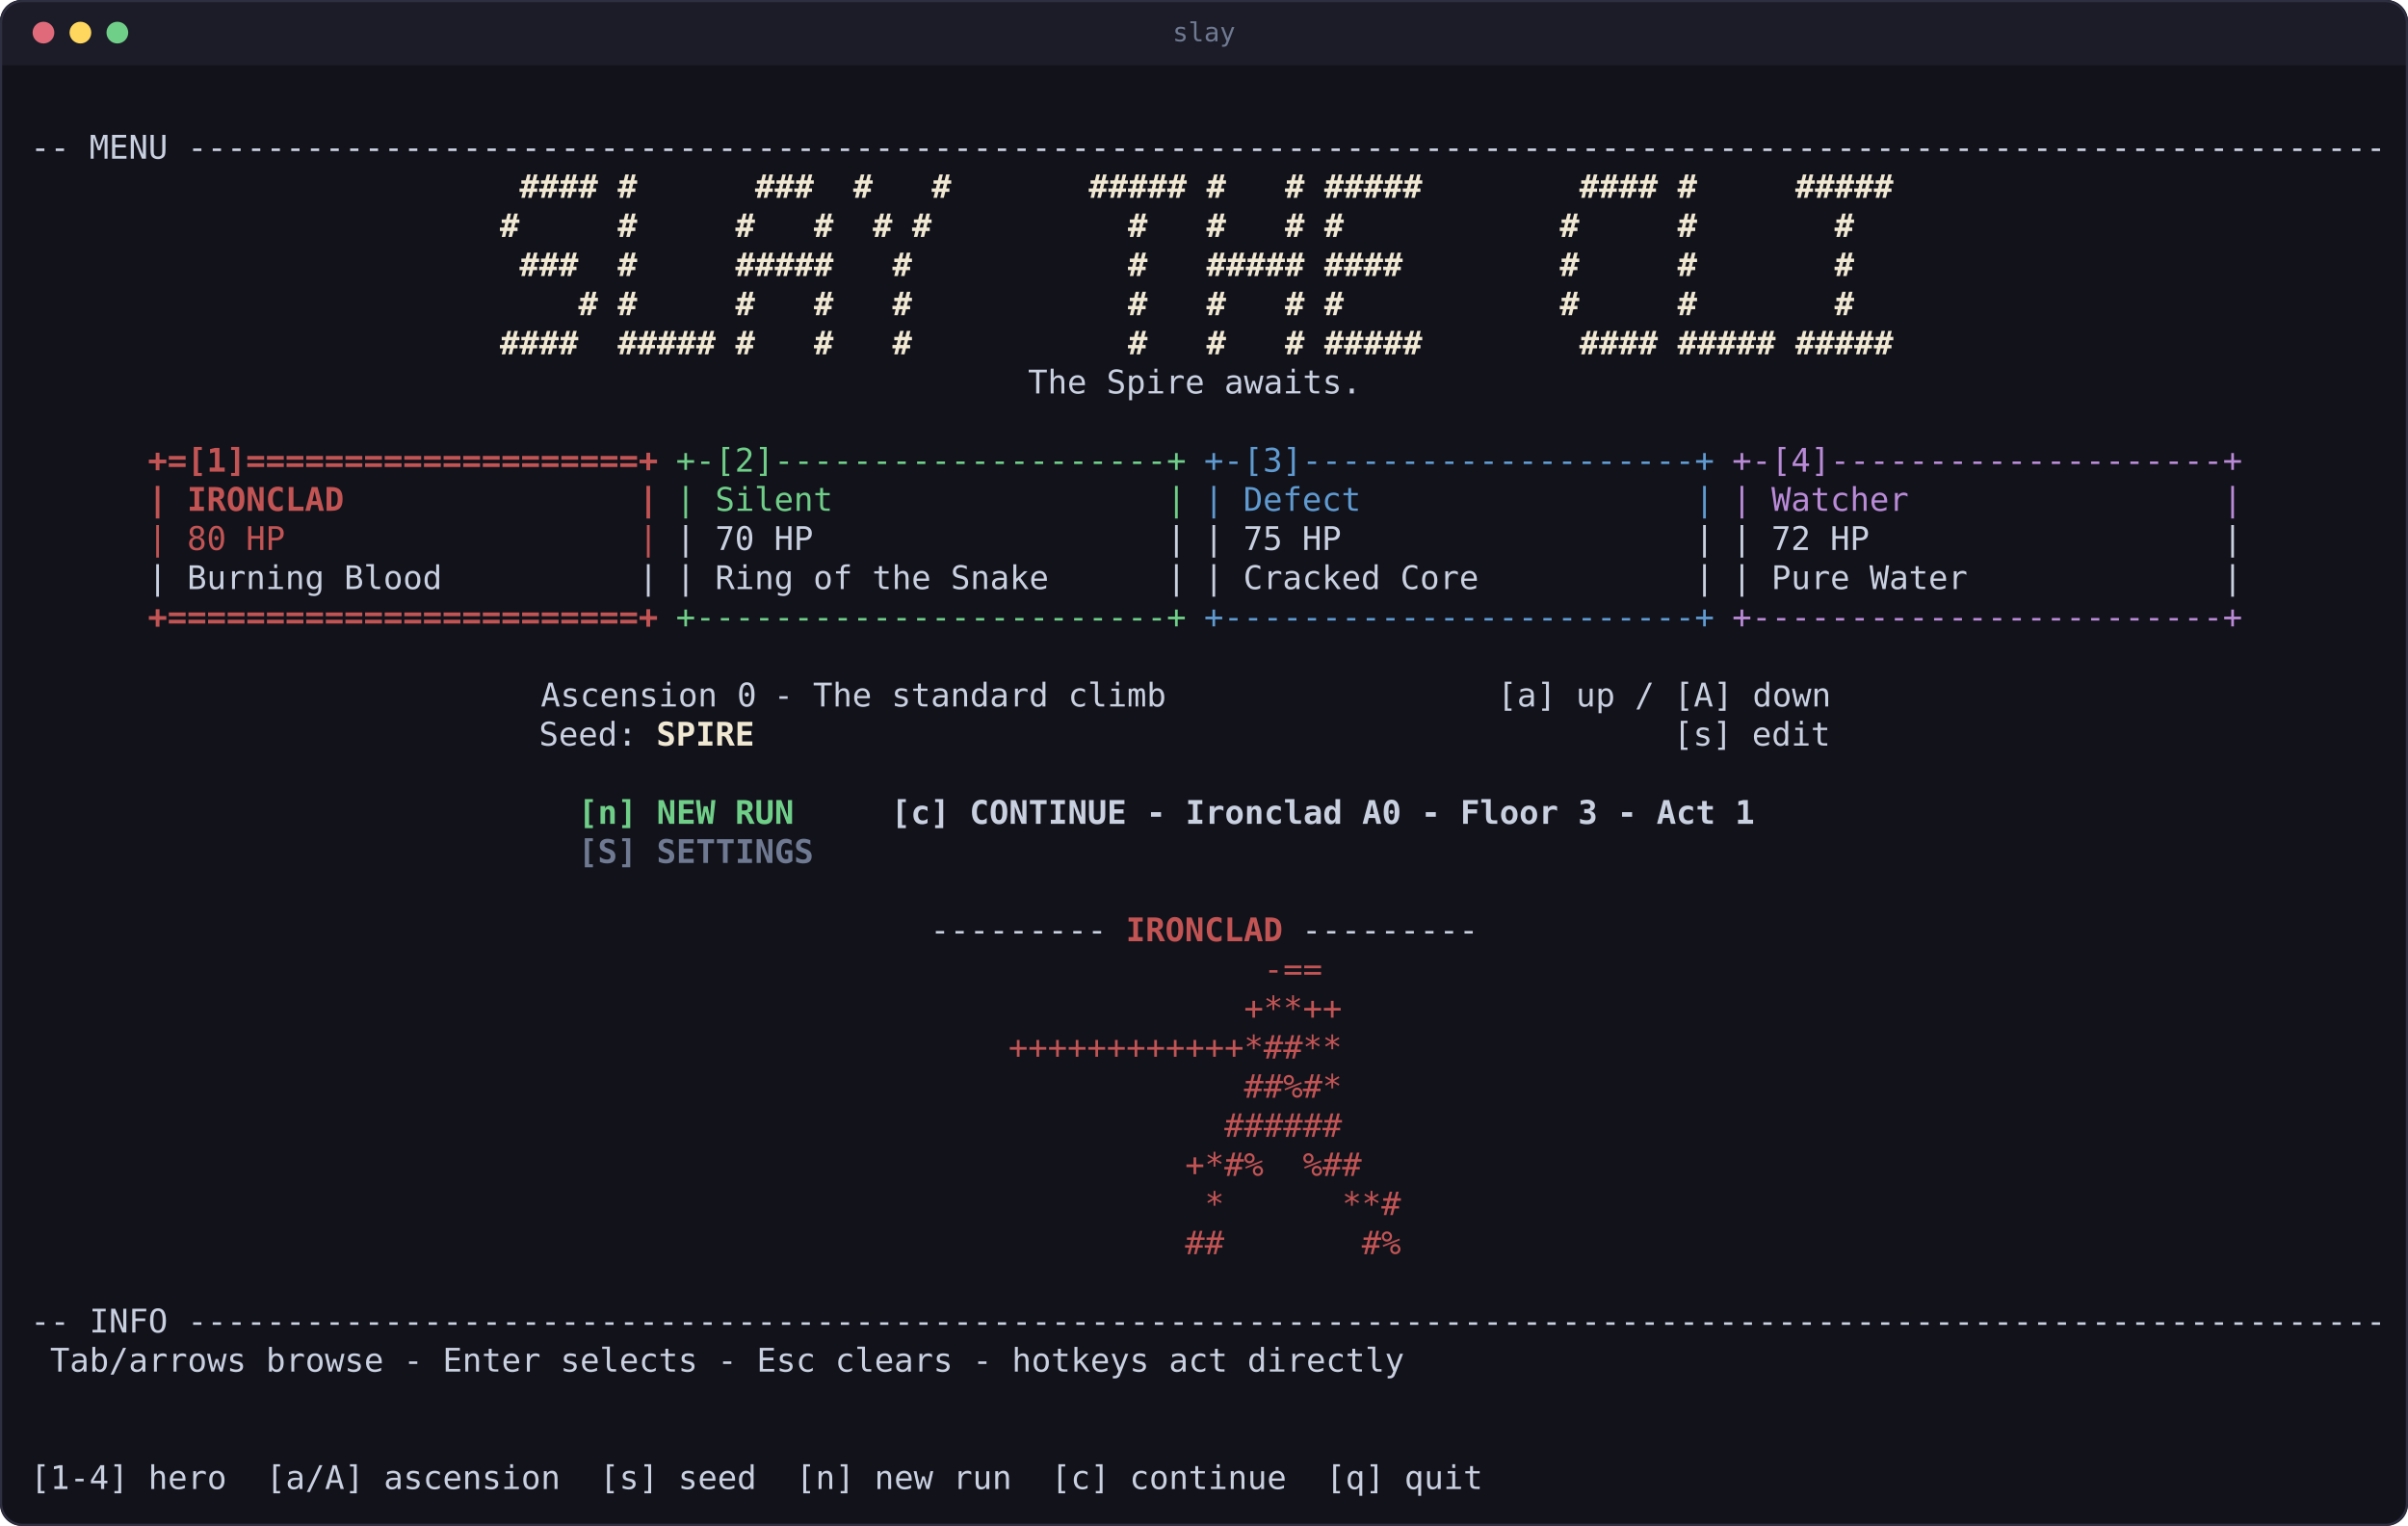
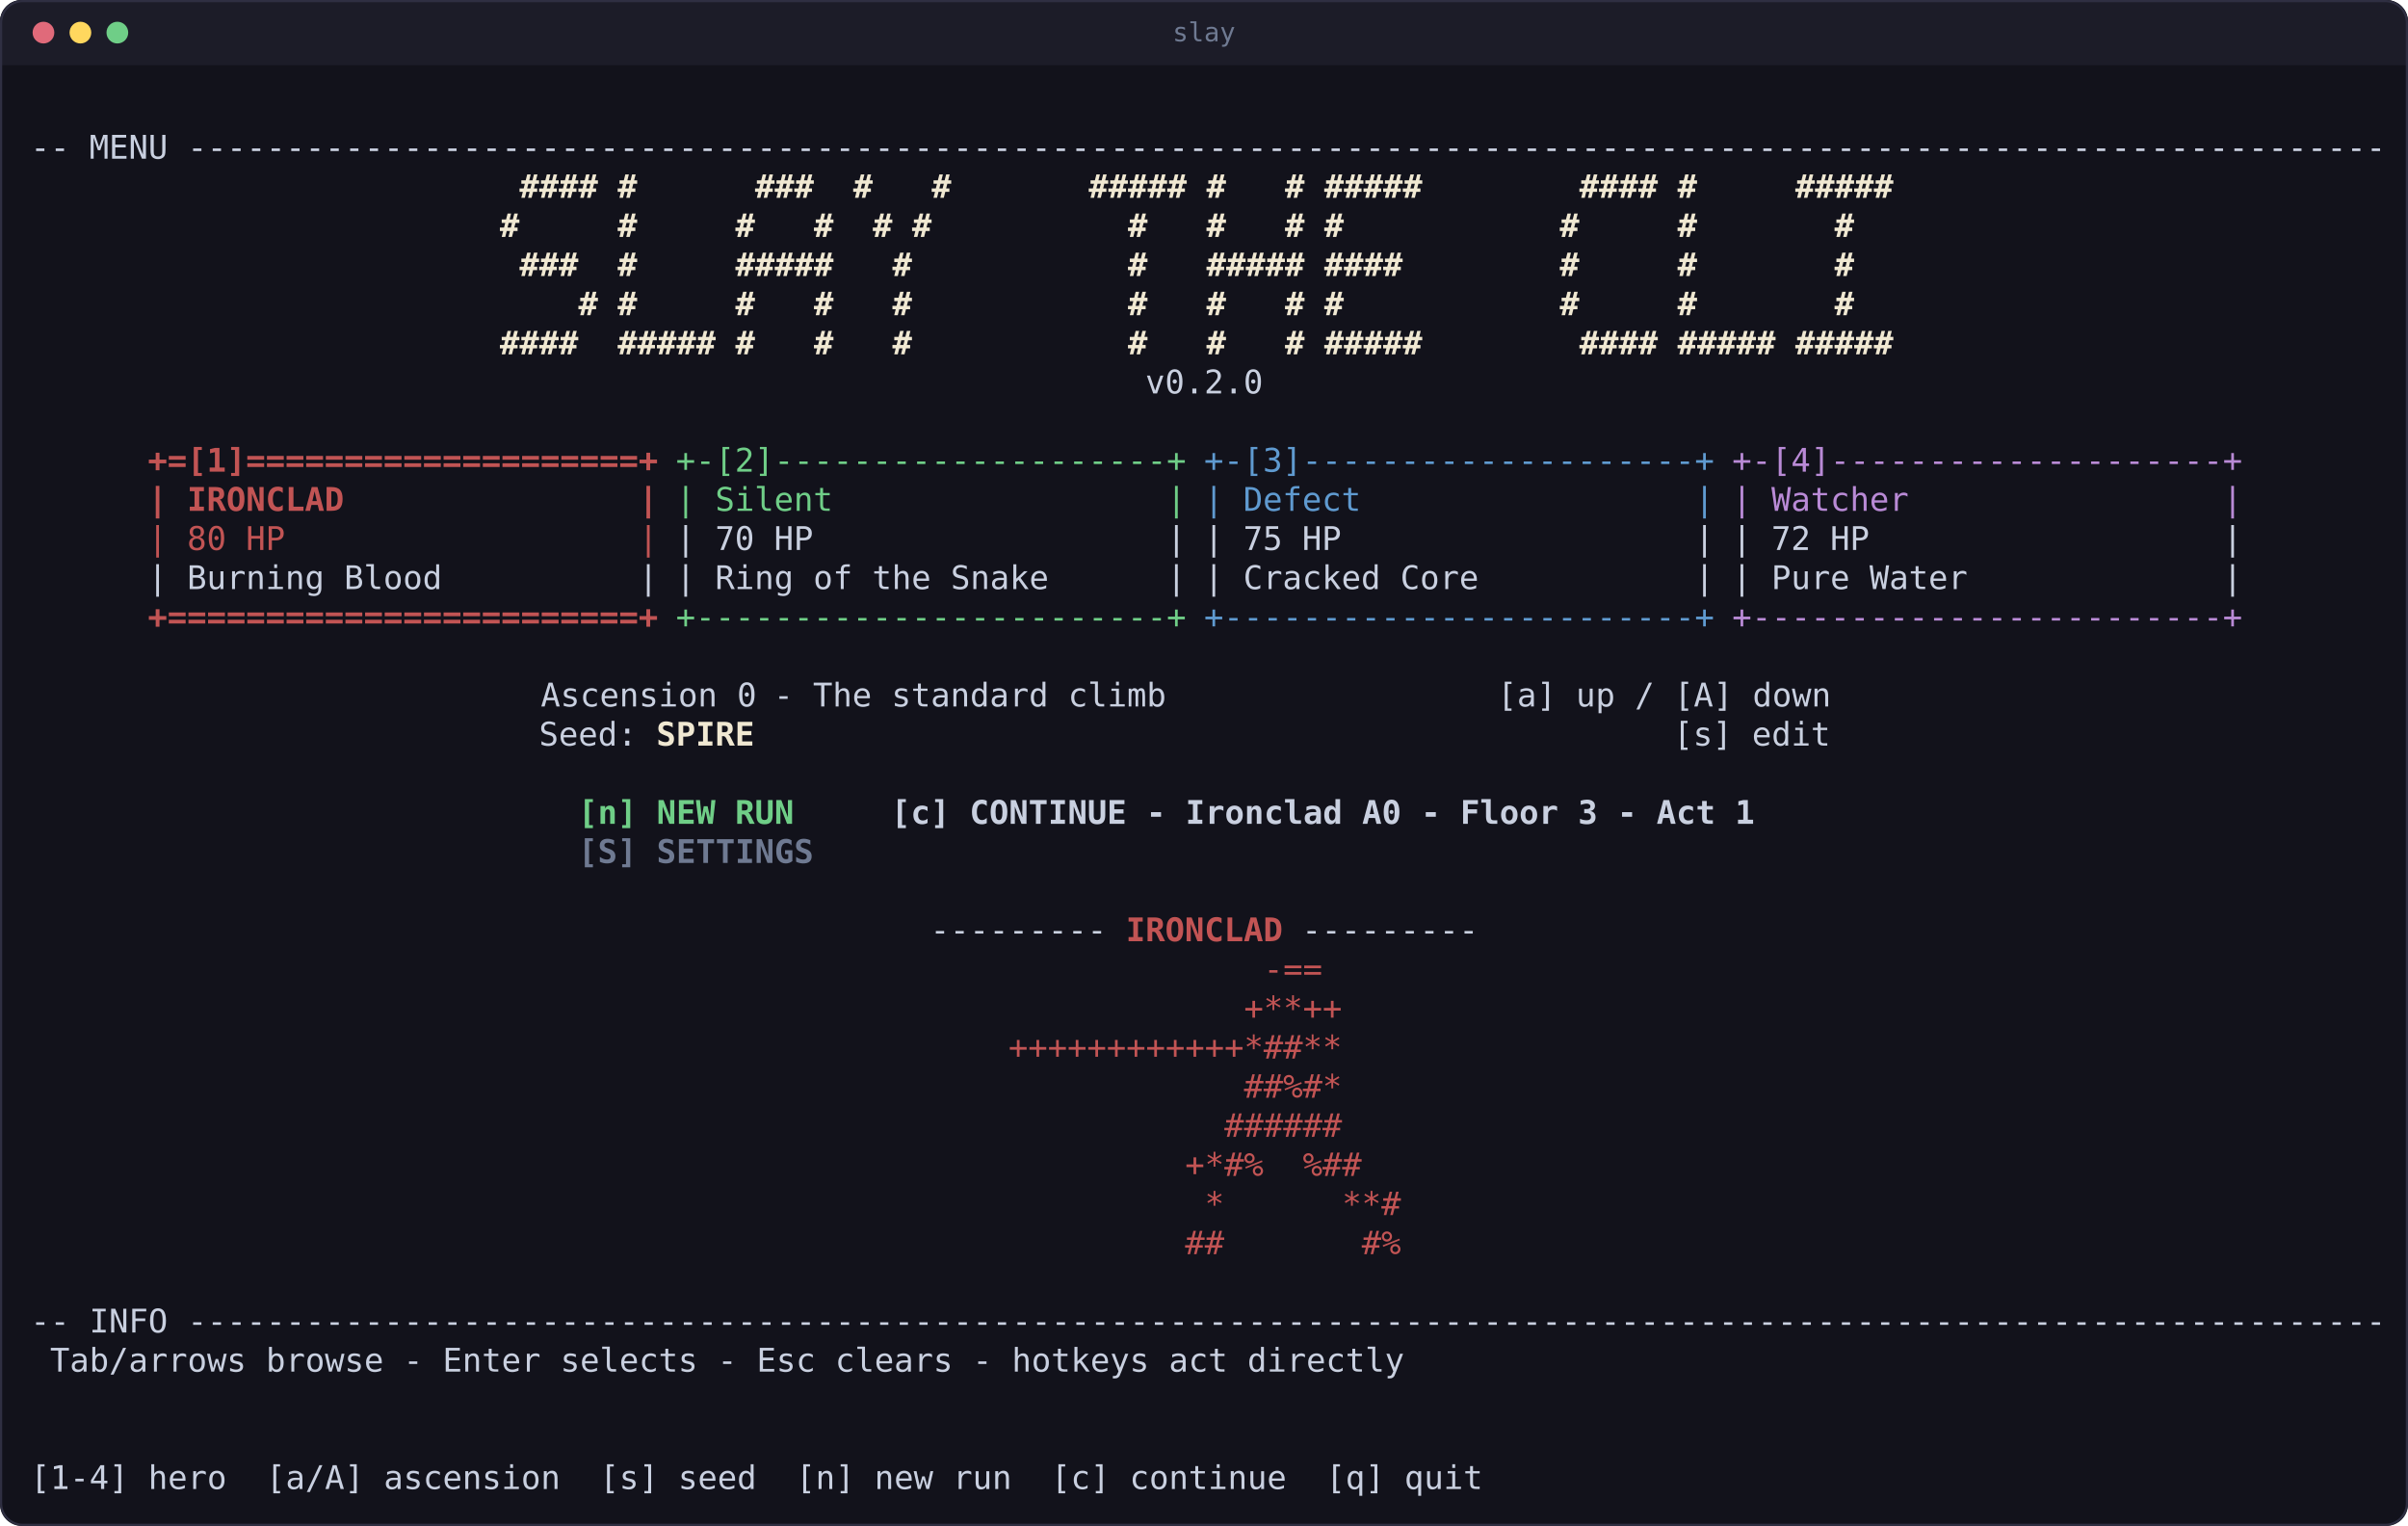
<svg xmlns="http://www.w3.org/2000/svg" width="1108" height="702" viewBox="0 0 1108 702" font-family="ui-monospace,SFMono-Regular,Menlo,Consolas,'DejaVu Sans Mono',monospace" font-size="15">
  <rect width="1108" height="702" rx="10" fill="#12121b" />
  <path d="M0 10a10 10 0 0 1 10-10h1088a10 10 0 0 1 10 10v20H0z" fill="#1c1c28" />
  <circle cx="20" cy="15" r="5" fill="#e06a7a" />
  <circle cx="37" cy="15" r="5" fill="#ffd75e" />
  <circle cx="54" cy="15" r="5" fill="#6fce87" />
  <text x="554" y="19" fill="#6f7a92" font-size="12" text-anchor="middle">slay</text>
  <rect x="0.5" y="0.5" width="1107" height="701" rx="10" fill="none" stroke="#2f2f42" />
  <text y="73" xml:space="preserve">
    <tspan x="14" textLength="1080" lengthAdjust="spacingAndGlyphs" fill="#c9d0e0" opacity="0.55">-- MENU ----------------------------------------------------------------------------------------------------------------</tspan>
  </text>
  <text y="91" xml:space="preserve">
    <tspan x="230" textLength="639" lengthAdjust="spacingAndGlyphs" fill="#f0e8d2" font-weight="bold"> #### #      ###  #   #       ##### #   # #####        #### #     #####</tspan>
  </text>
  <text y="109" xml:space="preserve">
    <tspan x="230" textLength="639" lengthAdjust="spacingAndGlyphs" fill="#f0e8d2" font-weight="bold">#     #     #   #  # #          #   #   # #           #     #       #  </tspan>
  </text>
  <text y="127" xml:space="preserve">
    <tspan x="230" textLength="639" lengthAdjust="spacingAndGlyphs" fill="#f0e8d2" font-weight="bold"> ###  #     #####   #           #   ##### ####        #     #       #  </tspan>
  </text>
  <text y="145" xml:space="preserve">
    <tspan x="230" textLength="639" lengthAdjust="spacingAndGlyphs" fill="#f0e8d2" font-weight="bold">    # #     #   #   #           #   #   # #           #     #       #  </tspan>
  </text>
  <text y="163" xml:space="preserve">
    <tspan x="230" textLength="639" lengthAdjust="spacingAndGlyphs" fill="#f0e8d2" font-weight="bold">####  ##### #   #   #           #   #   # #####        #### ##### #####</tspan>
  </text>
  <text y="181" xml:space="preserve">
-     <tspan x="473" textLength="153" lengthAdjust="spacingAndGlyphs" fill="#c9d0e0" opacity="0.55">The Spire awaits.</tspan>
+     <tspan x="527" textLength="54" lengthAdjust="spacingAndGlyphs" fill="#c9d0e0" opacity="0.55">v0.2.0</tspan>
  </text>
  <text y="217" xml:space="preserve">
    <tspan x="68" textLength="234" lengthAdjust="spacingAndGlyphs" fill="#c25454" font-weight="bold">+=[1]====================+</tspan>
    <tspan x="311" textLength="234" lengthAdjust="spacingAndGlyphs" fill="#6fce87">+-[2]--------------------+</tspan>
    <tspan x="554" textLength="234" lengthAdjust="spacingAndGlyphs" fill="#5f9ad0">+-[3]--------------------+</tspan>
    <tspan x="797" textLength="234" lengthAdjust="spacingAndGlyphs" fill="#b98ad6">+-[4]--------------------+</tspan>
  </text>
  <text y="235" xml:space="preserve">
    <tspan x="68" textLength="234" lengthAdjust="spacingAndGlyphs" fill="#c25454" font-weight="bold">| IRONCLAD               |</tspan>
    <tspan x="311" textLength="234" lengthAdjust="spacingAndGlyphs" fill="#6fce87">| Silent                 |</tspan>
    <tspan x="554" textLength="234" lengthAdjust="spacingAndGlyphs" fill="#5f9ad0">| Defect                 |</tspan>
    <tspan x="797" textLength="234" lengthAdjust="spacingAndGlyphs" fill="#b98ad6">| Watcher                |</tspan>
  </text>
  <text y="253" xml:space="preserve">
    <tspan x="68" textLength="234" lengthAdjust="spacingAndGlyphs" fill="#c25454">| 80 HP                  |</tspan>
    <tspan x="311" textLength="234" lengthAdjust="spacingAndGlyphs" fill="#c9d0e0" opacity="0.55">| 70 HP                  |</tspan>
    <tspan x="554" textLength="234" lengthAdjust="spacingAndGlyphs" fill="#c9d0e0" opacity="0.55">| 75 HP                  |</tspan>
    <tspan x="797" textLength="234" lengthAdjust="spacingAndGlyphs" fill="#c9d0e0" opacity="0.55">| 72 HP                  |</tspan>
  </text>
  <text y="271" xml:space="preserve">
    <tspan x="68" textLength="234" lengthAdjust="spacingAndGlyphs" fill="#c9d0e0" opacity="0.55">| Burning Blood          |</tspan>
    <tspan x="311" textLength="234" lengthAdjust="spacingAndGlyphs" fill="#c9d0e0" opacity="0.55">| Ring of the Snake      |</tspan>
    <tspan x="554" textLength="234" lengthAdjust="spacingAndGlyphs" fill="#c9d0e0" opacity="0.55">| Cracked Core           |</tspan>
    <tspan x="797" textLength="234" lengthAdjust="spacingAndGlyphs" fill="#c9d0e0" opacity="0.55">| Pure Water             |</tspan>
  </text>
  <text y="289" xml:space="preserve">
    <tspan x="68" textLength="234" lengthAdjust="spacingAndGlyphs" fill="#c25454" font-weight="bold">+========================+</tspan>
    <tspan x="311" textLength="234" lengthAdjust="spacingAndGlyphs" fill="#6fce87">+------------------------+</tspan>
    <tspan x="554" textLength="234" lengthAdjust="spacingAndGlyphs" fill="#5f9ad0">+------------------------+</tspan>
    <tspan x="797" textLength="234" lengthAdjust="spacingAndGlyphs" fill="#b98ad6">+------------------------+</tspan>
  </text>
  <text y="325" xml:space="preserve">
    <tspan x="14" textLength="342" lengthAdjust="spacingAndGlyphs" fill="#c9d0e0">                          Ascension 0 </tspan>
    <tspan x="356" textLength="180" lengthAdjust="spacingAndGlyphs" fill="#c9d0e0" opacity="0.55">- The standard climb</tspan>
    <tspan x="689" textLength="153" lengthAdjust="spacingAndGlyphs" fill="#c9d0e0" opacity="0.55">[a] up / [A] down</tspan>
  </text>
  <text y="343" xml:space="preserve">
    <tspan x="248" textLength="45" lengthAdjust="spacingAndGlyphs" fill="#c9d0e0" opacity="0.55">Seed:</tspan>
    <tspan x="302" textLength="45" lengthAdjust="spacingAndGlyphs" fill="#f0e8d2" font-weight="bold">SPIRE</tspan>
    <tspan x="770" textLength="72" lengthAdjust="spacingAndGlyphs" fill="#c9d0e0" opacity="0.55">[s] edit</tspan>
  </text>
  <text y="379" xml:space="preserve">
    <tspan x="266" textLength="99" lengthAdjust="spacingAndGlyphs" fill="#6fce87" font-weight="bold">[n] NEW RUN</tspan>
    <tspan x="410" textLength="396" lengthAdjust="spacingAndGlyphs" fill="#c9d0e0" font-weight="bold">[c] CONTINUE - Ironclad A0 - Floor 3 - Act 1</tspan>
  </text>
  <text y="397" xml:space="preserve">
    <tspan x="266" textLength="108" lengthAdjust="spacingAndGlyphs" fill="#6f7a92" font-weight="bold">[S] SETTINGS</tspan>
  </text>
  <text y="433" xml:space="preserve">
    <tspan x="428" textLength="81" lengthAdjust="spacingAndGlyphs" fill="#c9d0e0" opacity="0.55">---------</tspan>
    <tspan x="509" textLength="90" lengthAdjust="spacingAndGlyphs" fill="#c25454" font-weight="bold"> IRONCLAD </tspan>
    <tspan x="599" textLength="81" lengthAdjust="spacingAndGlyphs" fill="#c9d0e0" opacity="0.55">---------</tspan>
  </text>
  <text y="451" xml:space="preserve">
    <tspan x="464" textLength="180" lengthAdjust="spacingAndGlyphs" fill="#c25454">             -==    </tspan>
  </text>
  <text y="469" xml:space="preserve">
    <tspan x="464" textLength="180" lengthAdjust="spacingAndGlyphs" fill="#c25454">            +**++   </tspan>
  </text>
  <text y="487" xml:space="preserve">
    <tspan x="464" textLength="180" lengthAdjust="spacingAndGlyphs" fill="#c25454">++++++++++++*##**   </tspan>
  </text>
  <text y="505" xml:space="preserve">
    <tspan x="464" textLength="180" lengthAdjust="spacingAndGlyphs" fill="#c25454">            ##%#*   </tspan>
  </text>
  <text y="523" xml:space="preserve">
    <tspan x="464" textLength="180" lengthAdjust="spacingAndGlyphs" fill="#c25454">           ######   </tspan>
  </text>
  <text y="541" xml:space="preserve">
    <tspan x="464" textLength="180" lengthAdjust="spacingAndGlyphs" fill="#c25454">         +*#%  %##  </tspan>
  </text>
  <text y="559" xml:space="preserve">
    <tspan x="464" textLength="180" lengthAdjust="spacingAndGlyphs" fill="#c25454">          *      **#</tspan>
  </text>
  <text y="577" xml:space="preserve">
    <tspan x="464" textLength="180" lengthAdjust="spacingAndGlyphs" fill="#c25454">         ##       #%</tspan>
  </text>
  <text y="613" xml:space="preserve">
    <tspan x="14" textLength="1080" lengthAdjust="spacingAndGlyphs" fill="#c9d0e0" opacity="0.55">-- INFO ----------------------------------------------------------------------------------------------------------------</tspan>
  </text>
  <text y="631" xml:space="preserve">
    <tspan x="14" textLength="630" lengthAdjust="spacingAndGlyphs" fill="#c9d0e0" opacity="0.55"> Tab/arrows browse - Enter selects - Esc clears - hotkeys act directly</tspan>
  </text>
  <text y="685" xml:space="preserve">
    <tspan x="14" textLength="1080" lengthAdjust="spacingAndGlyphs" fill="#c9d0e0" opacity="0.55">[1-4] hero  [a/A] ascension  [s] seed  [n] new run  [c] continue  [q] quit                                              </tspan>
  </text>
</svg>
